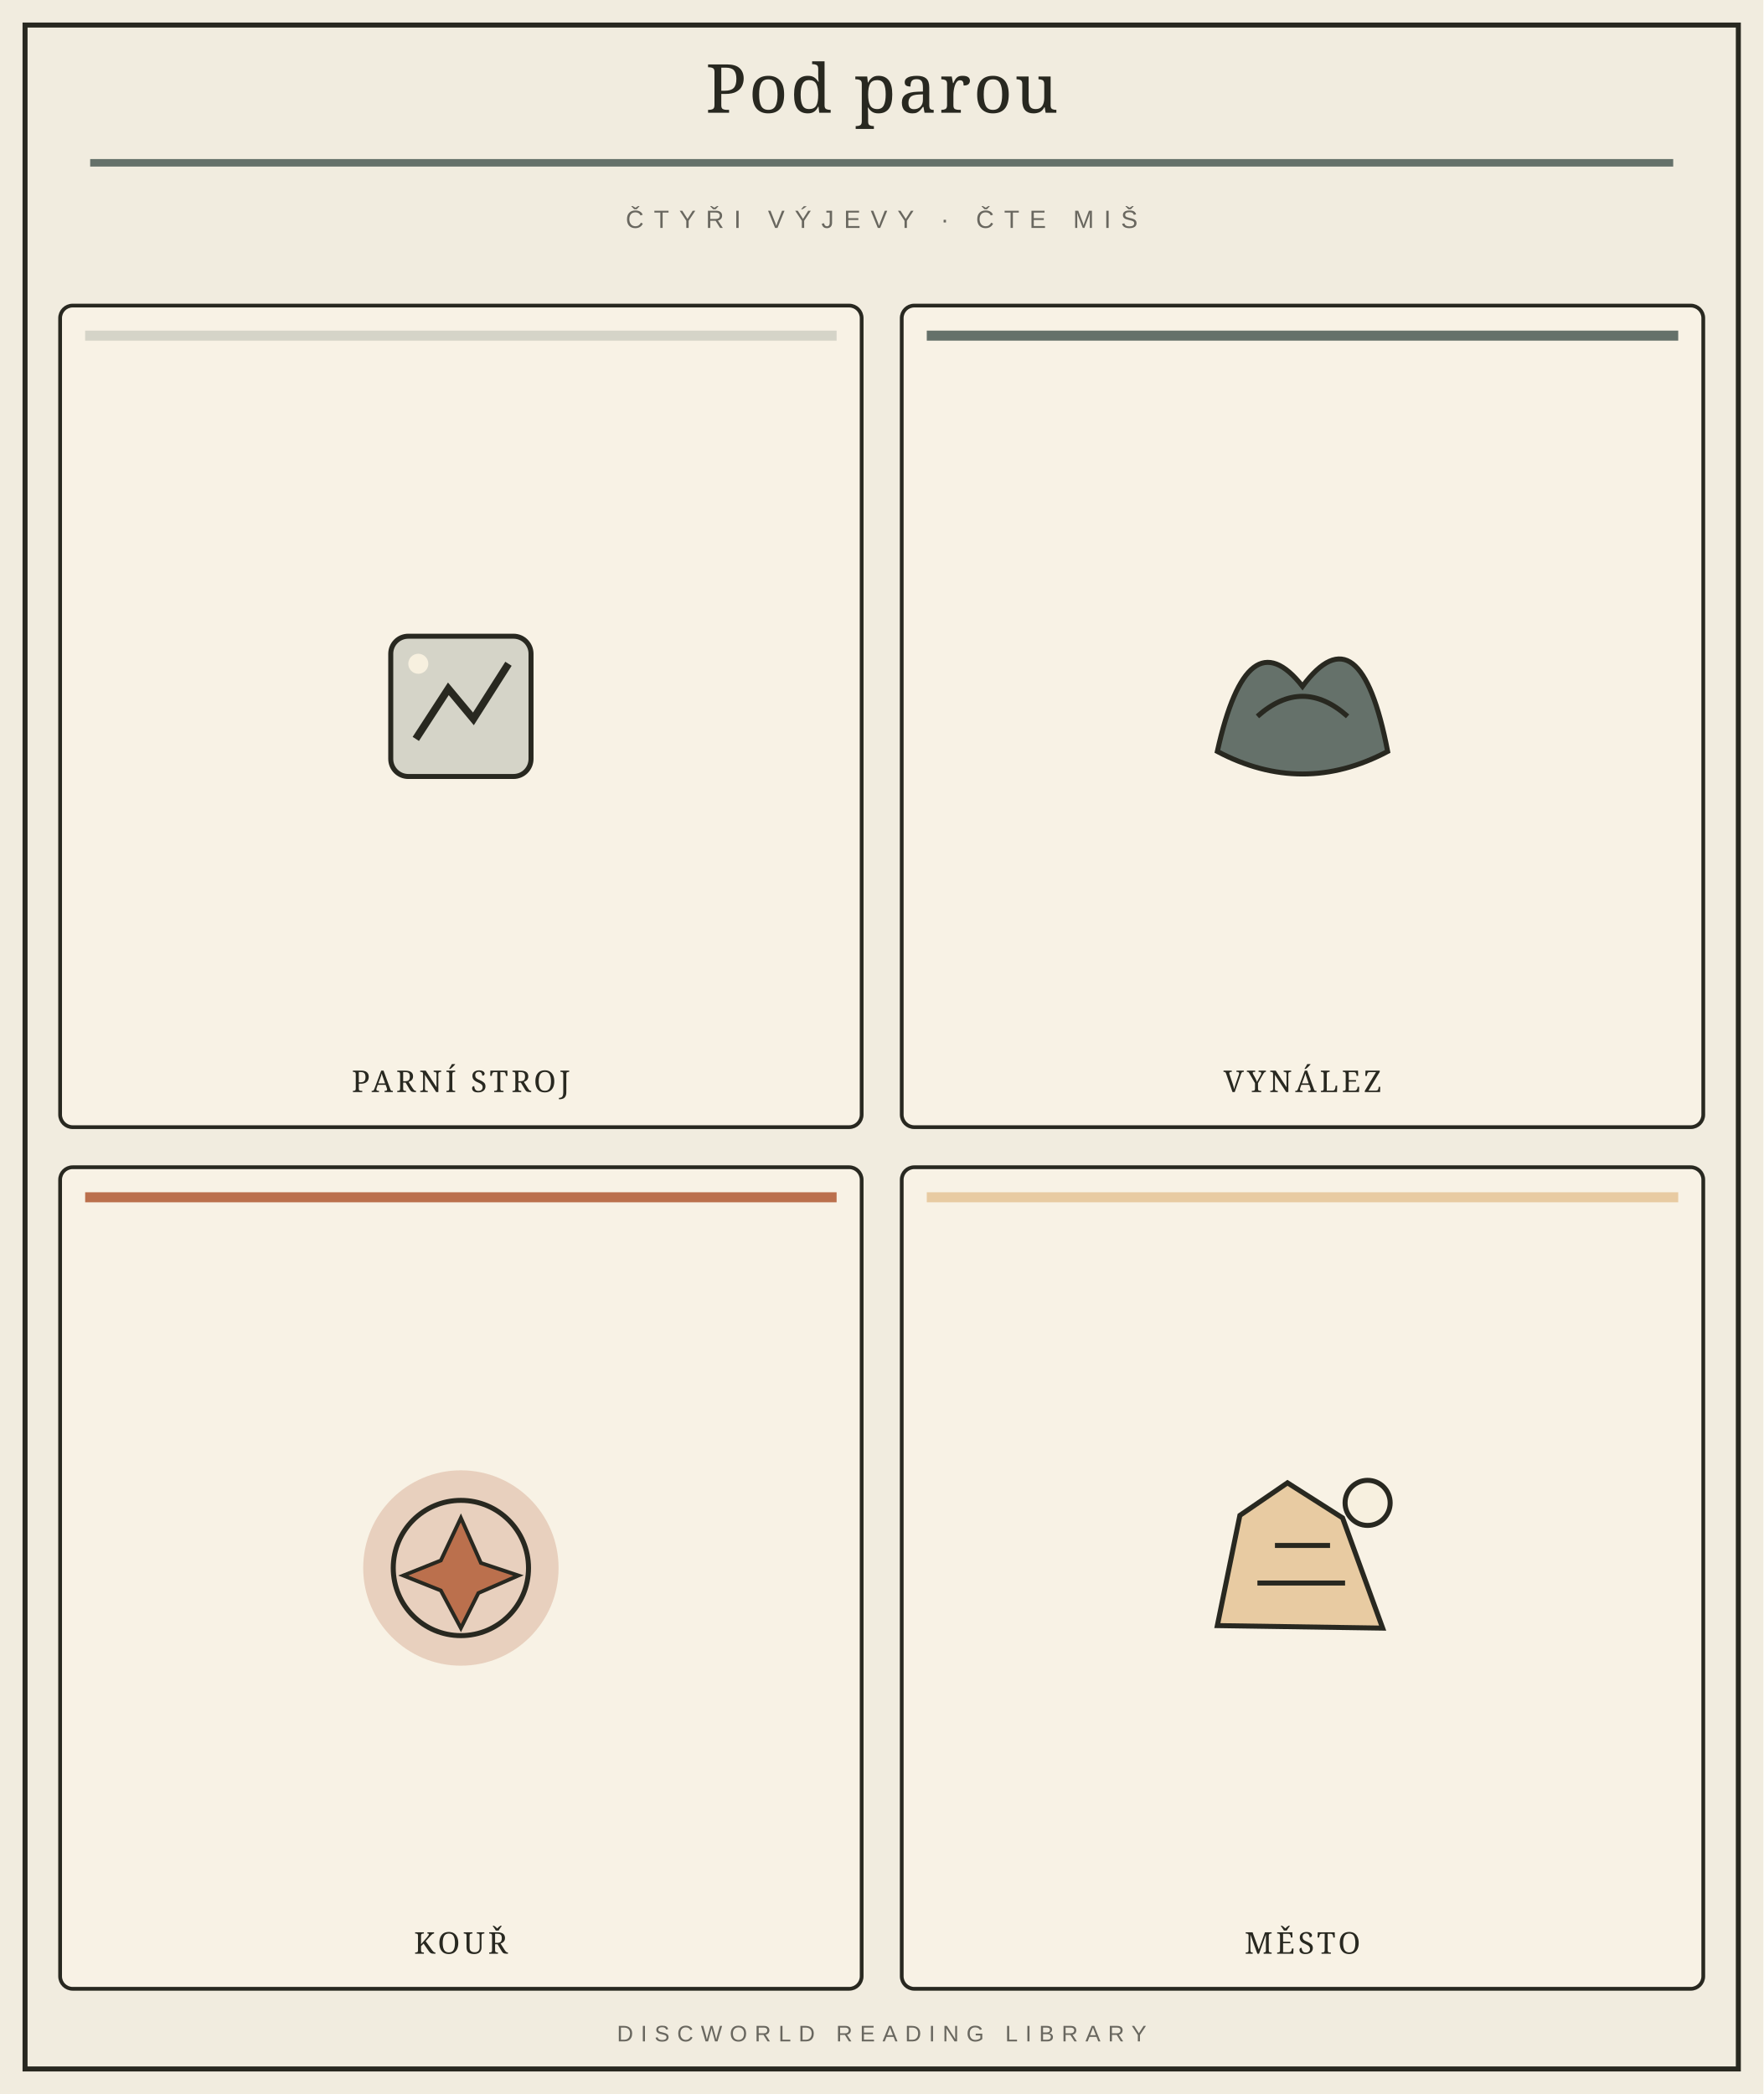
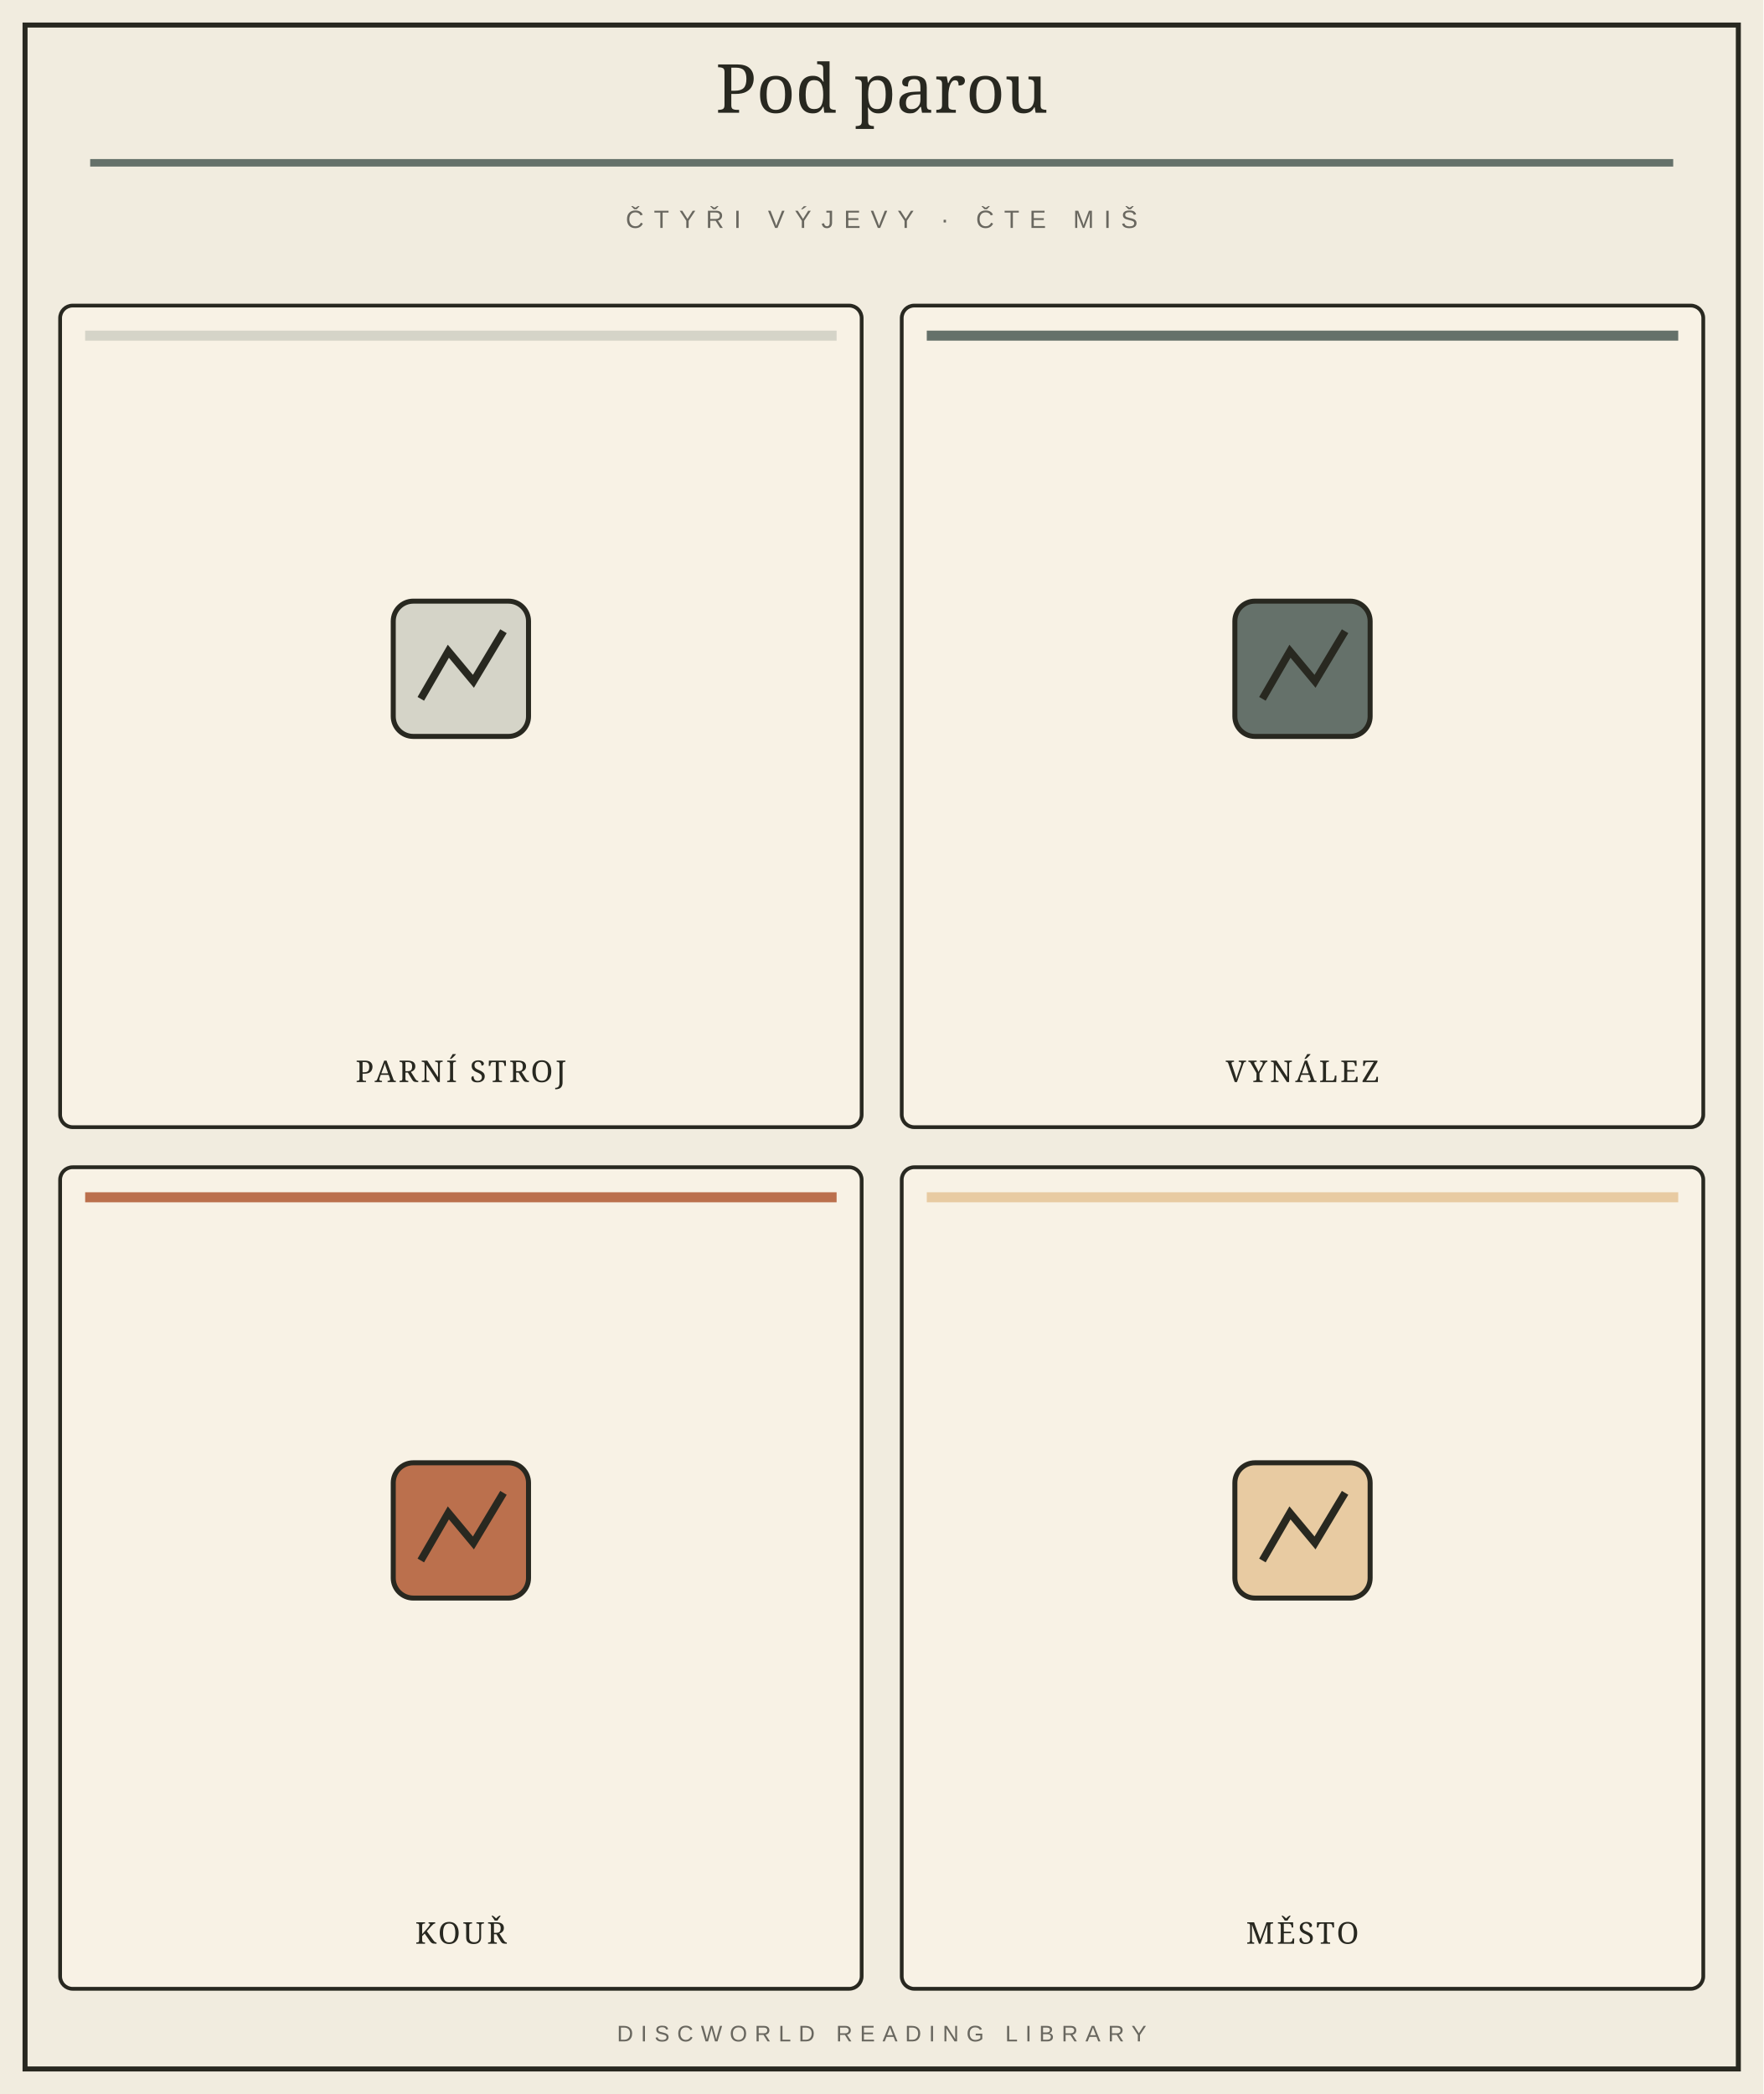
- <svg xmlns="http://www.w3.org/2000/svg" viewBox="0 0 704 836" role="img" aria-labelledby="title desc">
+ <svg xmlns="http://www.w3.org/2000/svg" viewBox="0 0 704 836" role="img" aria-labelledby="t d">
  <rect width="704" height="836" fill="#f1ecdf" />
  <rect x="10" y="10" width="684" height="816" fill="none" stroke="#282820" stroke-width="2" />
-   <text x="352" y="45" text-anchor="middle" font-family="Georgia,serif" font-size="27" fill="#282820" letter-spacing="1">Pod parou</text>
-   <path d="M 36 65 H 668" stroke="#65716a" stroke-width="3" />
+   <text x="352" y="45" text-anchor="middle" font-family="Georgia,serif" font-size="27" fill="#282820">Pod parou</text>
+   <path d="M36 65H668" stroke="#65716a" stroke-width="3" />
  <text x="352" y="91" text-anchor="middle" font-family="Arial,sans-serif" font-size="10" letter-spacing="4" fill="#69675f">ČTYŘI VÝJEVY · ČTE MIŠ</text>
  <g>
    <rect x="24" y="122" width="320" height="328" rx="5" fill="#f8f2e5" stroke="#282820" stroke-width="1.5" />
-     <path d="M 34 134 H 334" stroke="#d5d4c8" stroke-width="4" />
-     <rect x="156" y="254" width="56" height="56" rx="7" fill="#d5d4c8" stroke="#282820" stroke-width="2" />
-     <path d="M 166 295 L 179 275 L 189 287 L 203 265" fill="none" stroke="#282820" stroke-width="3" />
-     <circle cx="167" cy="265" r="4" fill="#f7f0df" />
-     <text x="184" y="436" text-anchor="middle" font-family="Georgia,serif" font-size="12" letter-spacing="1.3" fill="#282820">PARNÍ STROJ</text>
+     <path d="M34 134H334" stroke="#d5d4c8" stroke-width="4" />
+     <rect x="157" y="240" width="54" height="54" rx="8" fill="#d5d4c8" stroke="#282820" stroke-width="2" />
+     <path d="M168 279L179 260L189 272L201 252" fill="none" stroke="#282820" stroke-width="3" />
+     <text x="184" y="432" text-anchor="middle" font-family="Georgia,serif" font-size="12" letter-spacing="1" fill="#282820">PARNÍ STROJ</text>
  </g>
  <g>
    <rect x="360" y="122" width="320" height="328" rx="5" fill="#f8f2e5" stroke="#282820" stroke-width="1.5" />
-     <path d="M 370 134 H 670" stroke="#65716a" stroke-width="4" />
-     <path d="M 486 300 Q 498 246 520 274 Q 543 243 554 300 Q 520 318 486 300 Z" fill="#65716a" stroke="#282820" stroke-width="2" />
-     <path d="M 502 286 Q 520 270 538 286" fill="none" stroke="#282820" stroke-width="2" />
-     <text x="520" y="436" text-anchor="middle" font-family="Georgia,serif" font-size="12" letter-spacing="1.3" fill="#282820">VYNÁLEZ</text>
+     <path d="M370 134H670" stroke="#65716a" stroke-width="4" />
+     <rect x="493" y="240" width="54" height="54" rx="8" fill="#65716a" stroke="#282820" stroke-width="2" />
+     <path d="M504 279L515 260L525 272L537 252" fill="none" stroke="#282820" stroke-width="3" />
+     <text x="520" y="432" text-anchor="middle" font-family="Georgia,serif" font-size="12" letter-spacing="1" fill="#282820">VYNÁLEZ</text>
  </g>
  <g>
    <rect x="24" y="466" width="320" height="328" rx="5" fill="#f8f2e5" stroke="#282820" stroke-width="1.5" />
-     <path d="M 34 478 H 334" stroke="#bb704d" stroke-width="4" />
-     <circle cx="184" cy="626" r="39" fill="#bb704d" opacity=".26" />
-     <circle cx="184" cy="626" r="27" fill="none" stroke="#282820" stroke-width="2" />
-     <path d="M 184 606 L 192 624 L 207 629 L 191 636 L 184 650 L 176 635 L 161 629 L 176 623 Z" fill="#bb704d" stroke="#282820" stroke-width="1.5" />
-     <text x="184" y="780" text-anchor="middle" font-family="Georgia,serif" font-size="12" letter-spacing="1.3" fill="#282820">KOUŘ</text>
+     <path d="M34 478H334" stroke="#bb704d" stroke-width="4" />
+     <rect x="157" y="584" width="54" height="54" rx="8" fill="#bb704d" stroke="#282820" stroke-width="2" />
+     <path d="M168 623L179 604L189 616L201 596" fill="none" stroke="#282820" stroke-width="3" />
+     <text x="184" y="776" text-anchor="middle" font-family="Georgia,serif" font-size="12" letter-spacing="1" fill="#282820">KOUŘ</text>
  </g>
  <g>
    <rect x="360" y="466" width="320" height="328" rx="5" fill="#f8f2e5" stroke="#282820" stroke-width="1.5" />
-     <path d="M 370 478 H 670" stroke="#e8cba2" stroke-width="4" />
-     <path d="M 486 649 L 495 605 L 514 592 L 536 606 L 552 650 Z" fill="#e8cba2" stroke="#282820" stroke-width="2" />
-     <path d="M 502 632 L 537 632 M 509 617 L 531 617" stroke="#282820" stroke-width="2" />
-     <circle cx="546" cy="600" r="9" fill="#f7f0df" stroke="#282820" stroke-width="2" />
-     <text x="520" y="780" text-anchor="middle" font-family="Georgia,serif" font-size="12" letter-spacing="1.3" fill="#282820">MĚSTO</text>
+     <path d="M370 478H670" stroke="#e8cba2" stroke-width="4" />
+     <rect x="493" y="584" width="54" height="54" rx="8" fill="#e8cba2" stroke="#282820" stroke-width="2" />
+     <path d="M504 623L515 604L525 616L537 596" fill="none" stroke="#282820" stroke-width="3" />
+     <text x="520" y="776" text-anchor="middle" font-family="Georgia,serif" font-size="12" letter-spacing="1" fill="#282820">MĚSTO</text>
  </g>
  <text x="352" y="815" text-anchor="middle" font-family="Arial,sans-serif" font-size="9" letter-spacing="3" fill="#69675f">DISCWORLD READING LIBRARY</text>
</svg>
